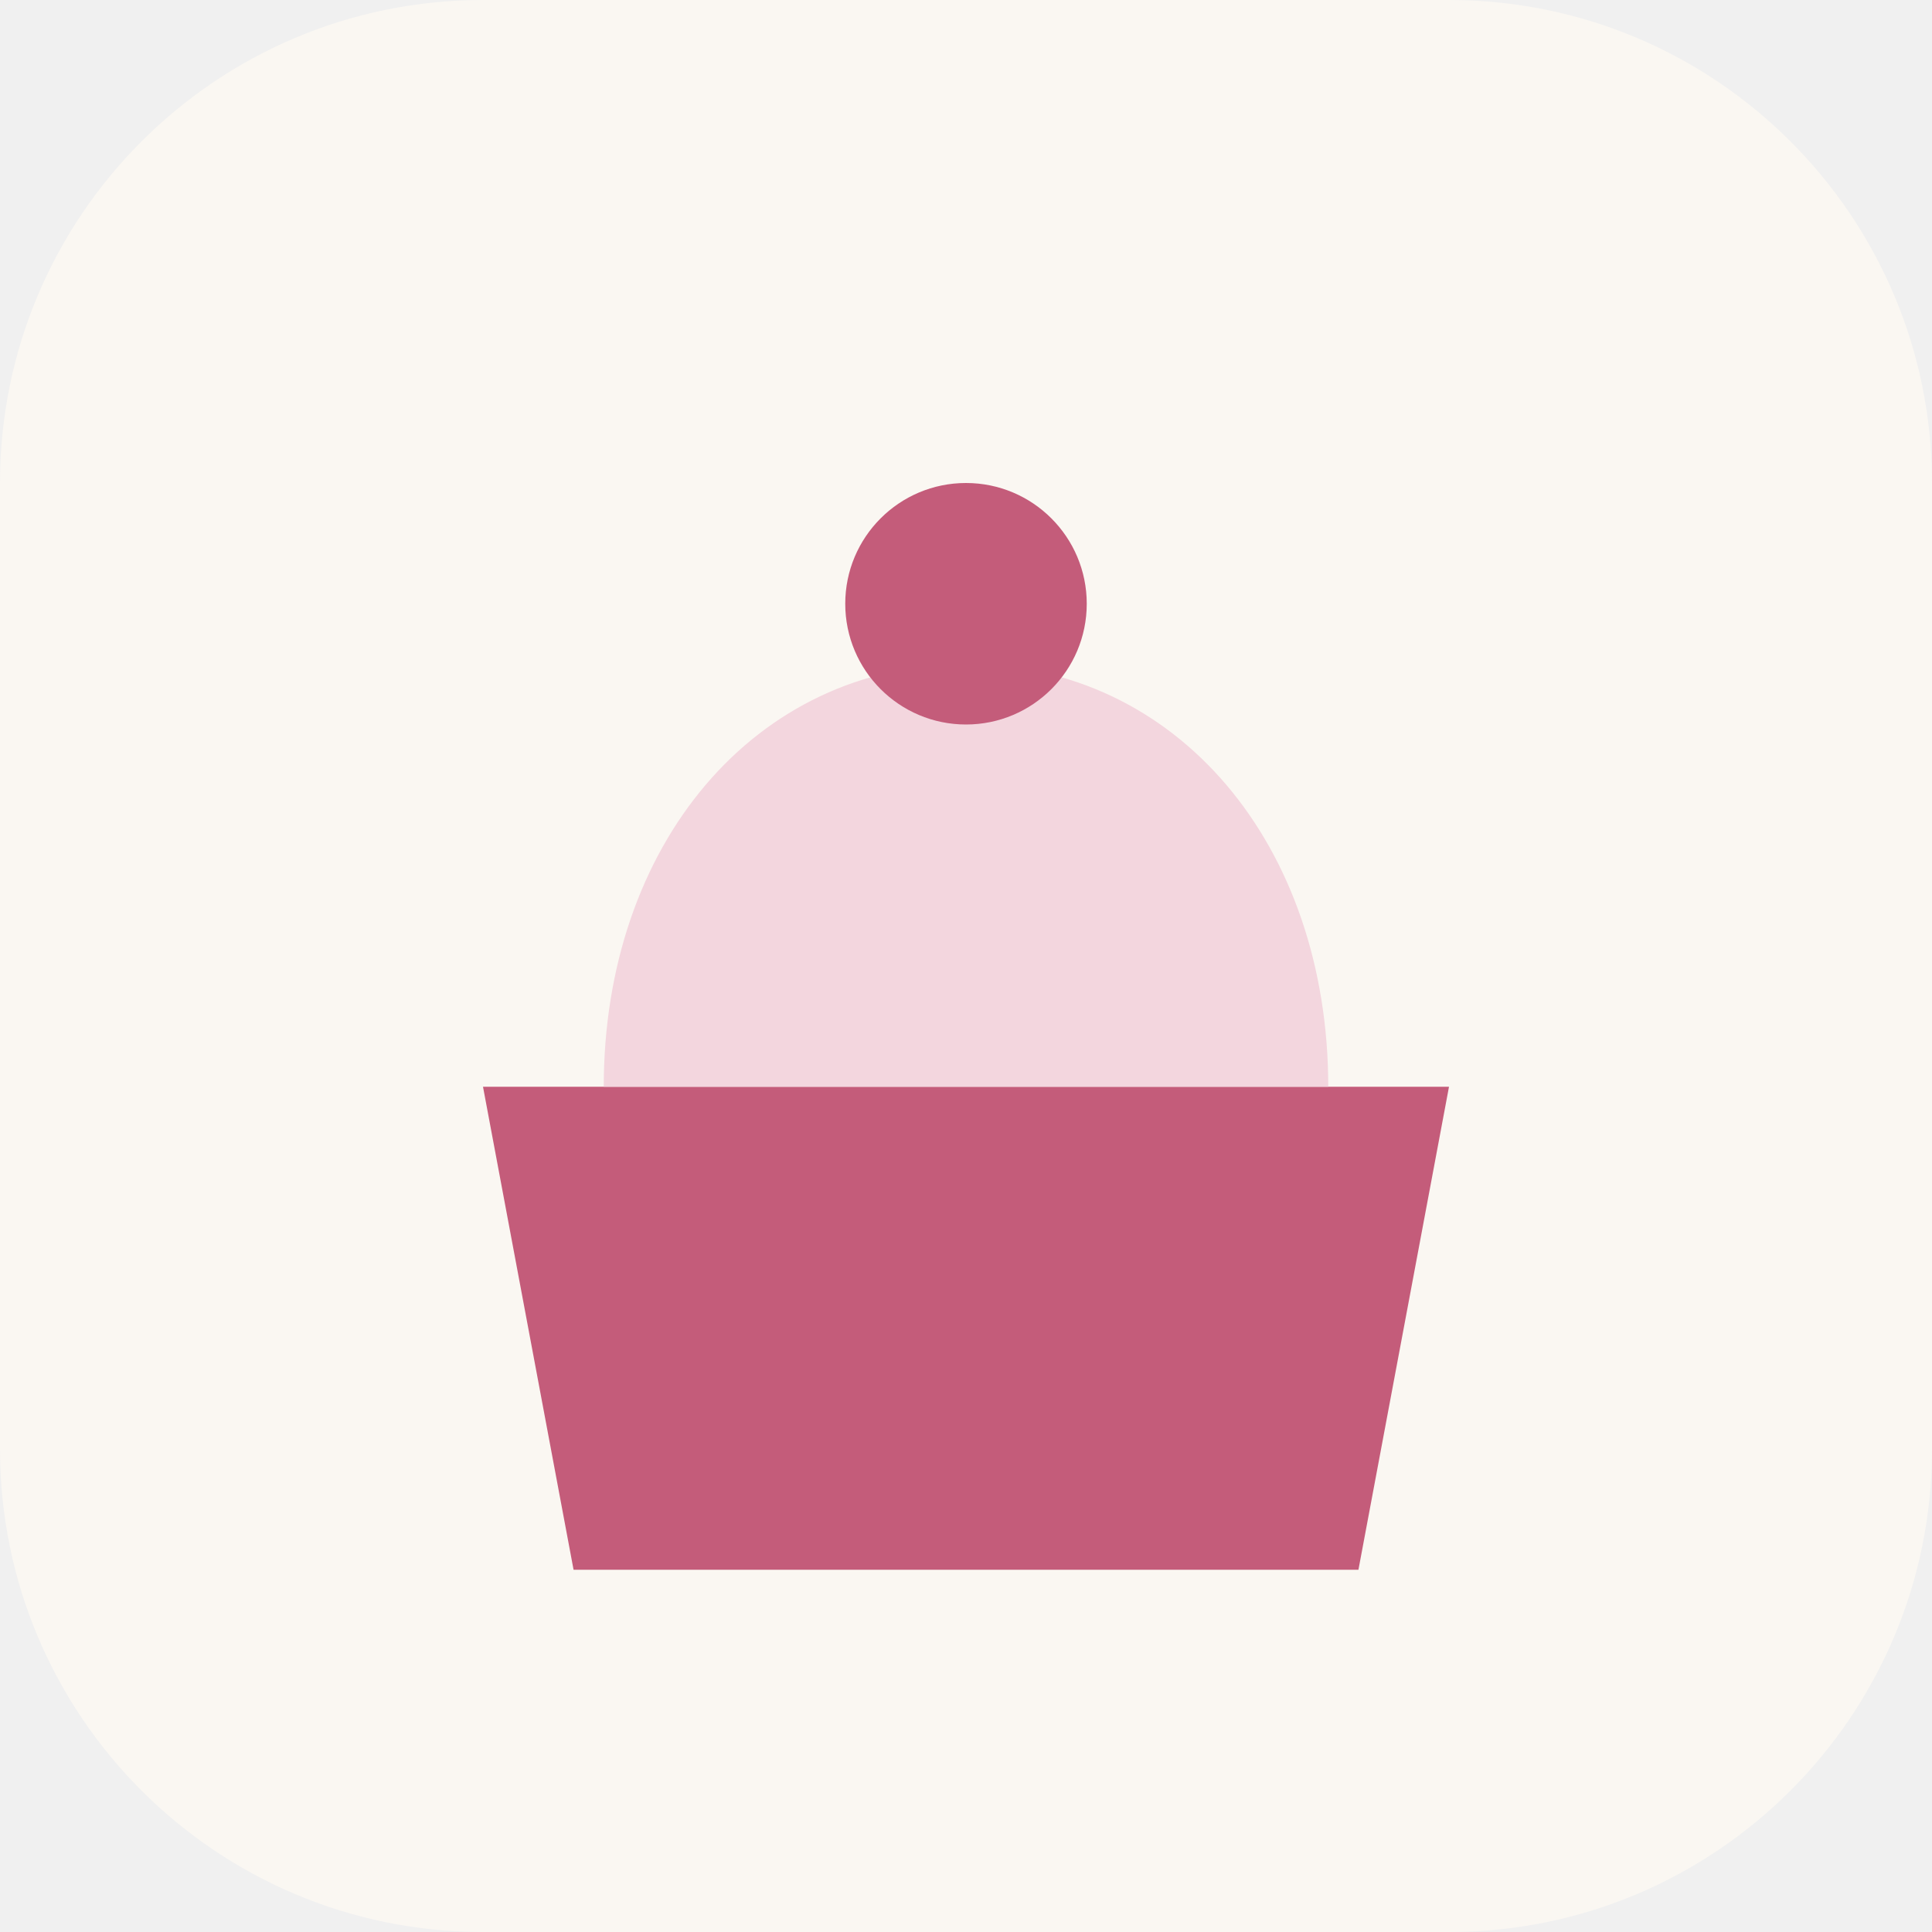
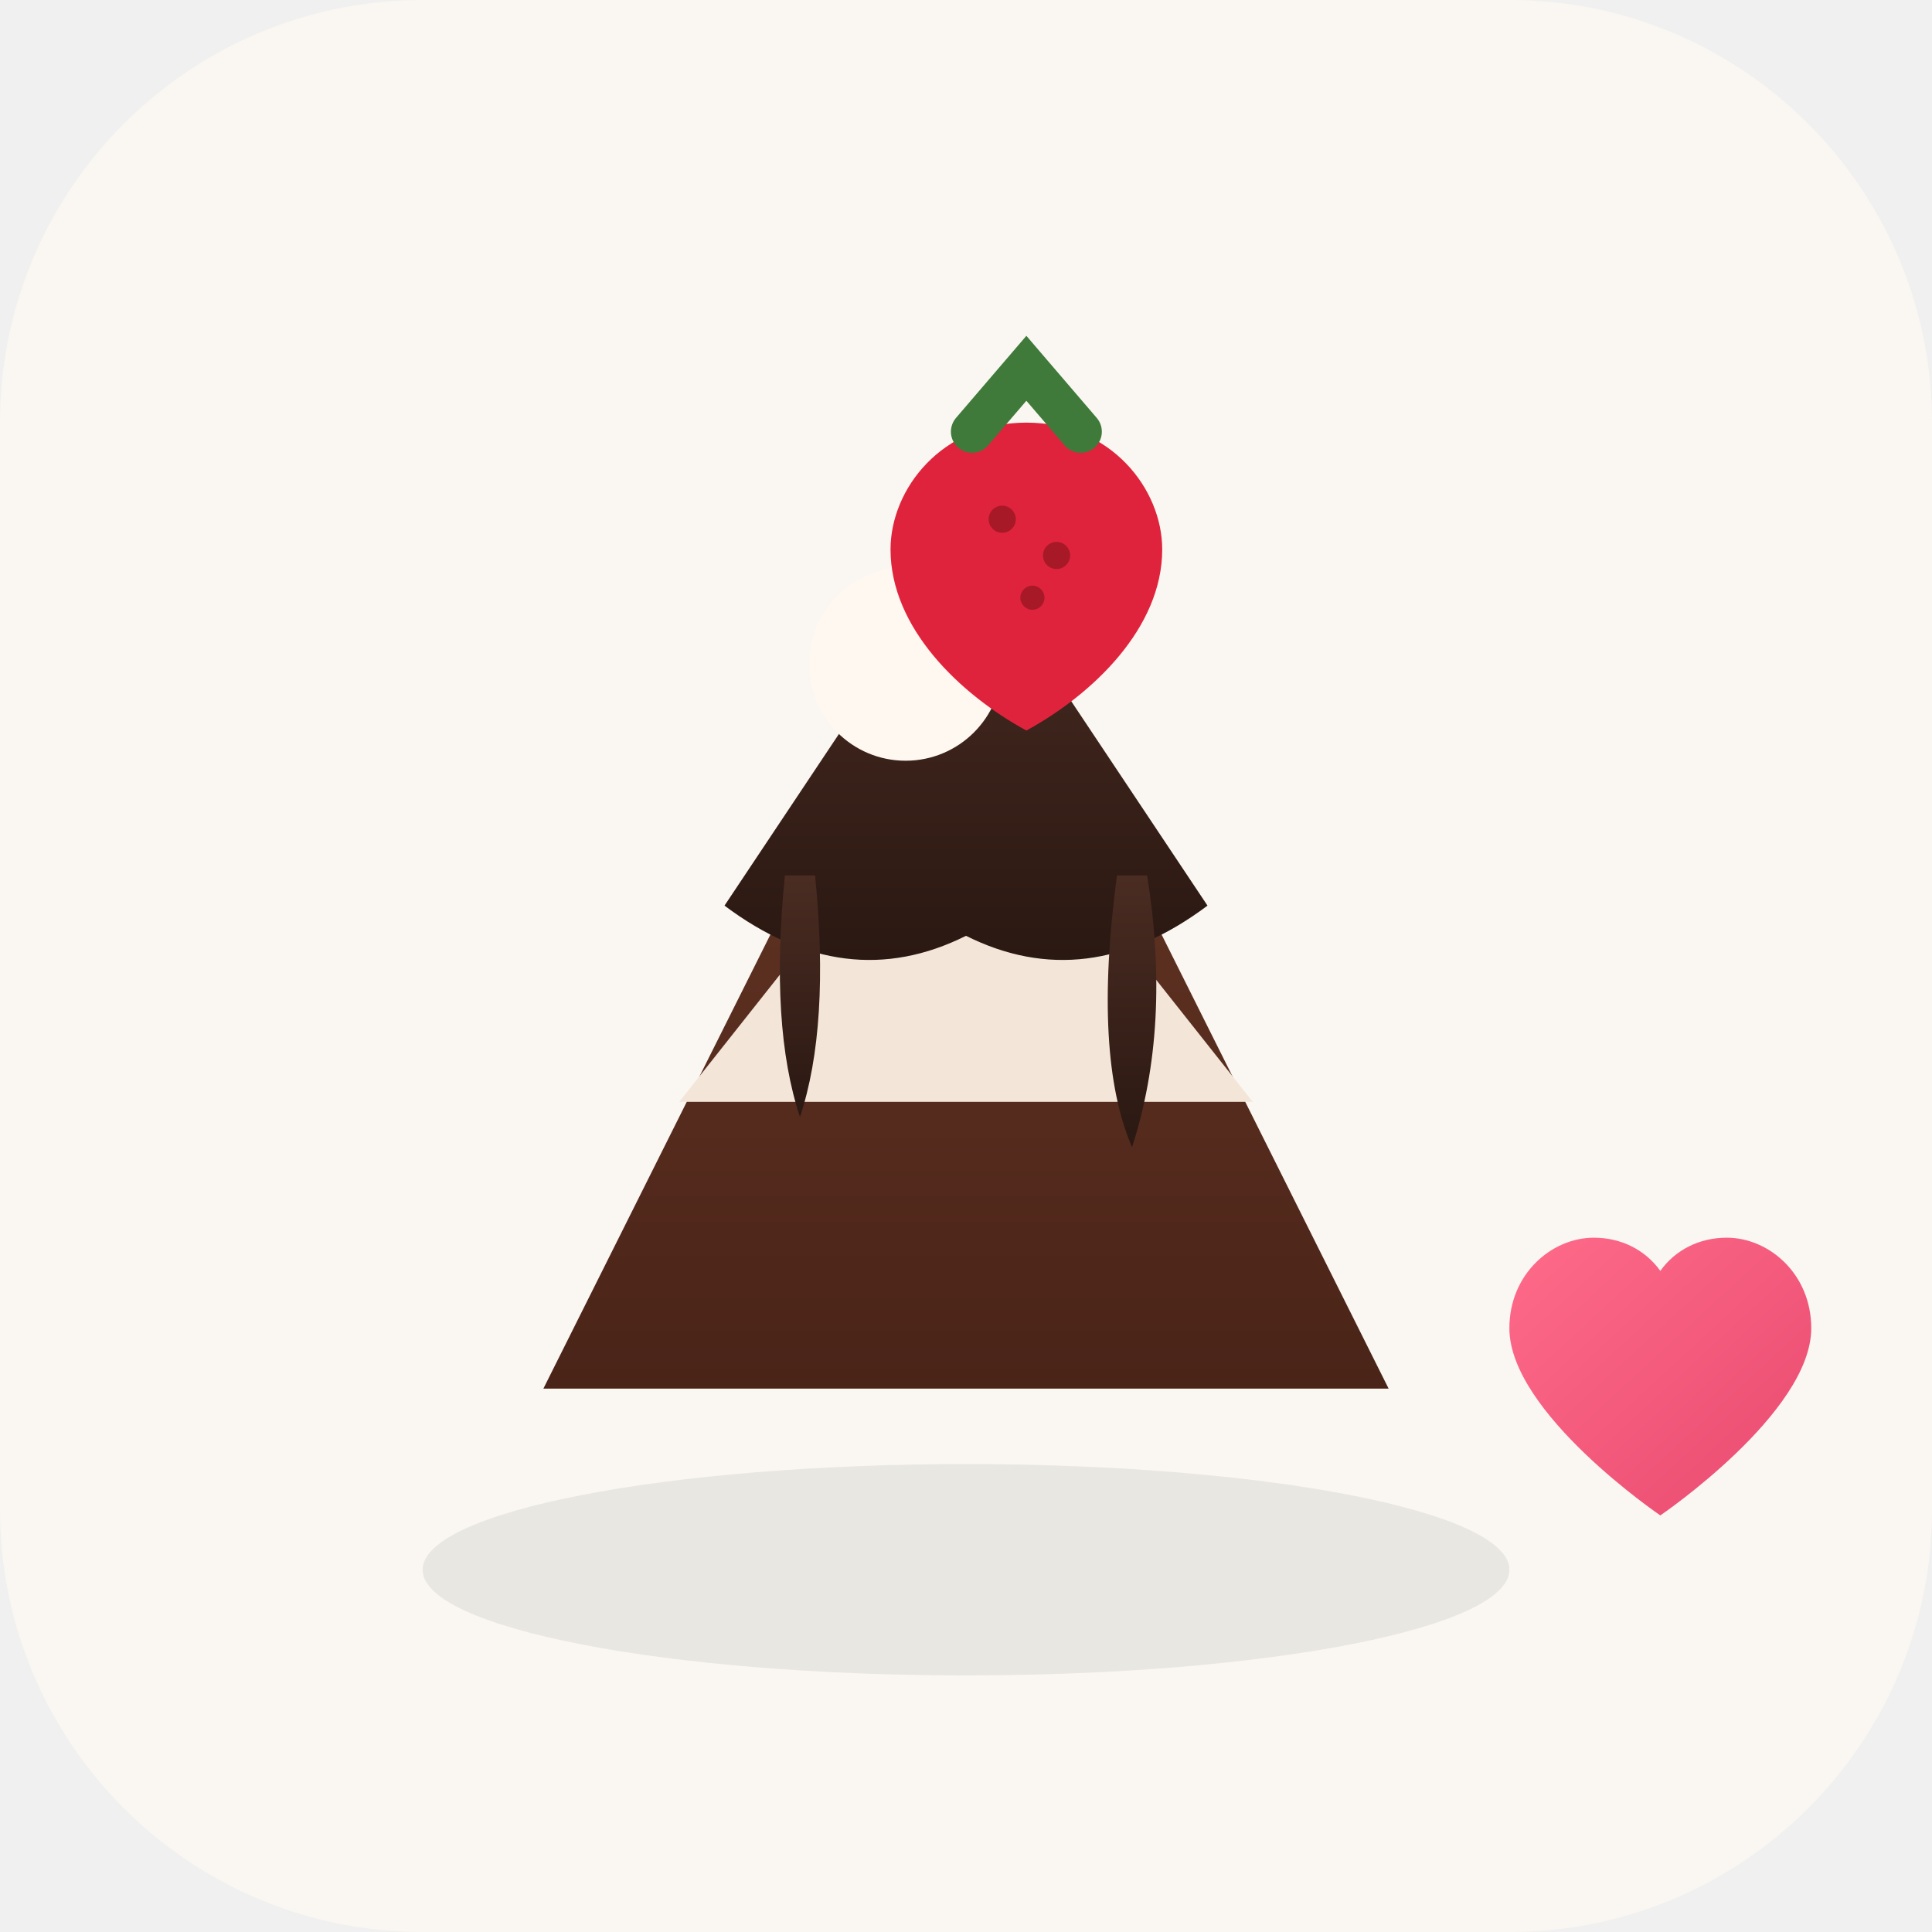
- <svg xmlns="http://www.w3.org/2000/svg" viewBox="0 0 32 32" role="img" aria-label="CakeForYou">
-   <rect width="32" height="32" rx="8" fill="#faf7f2" />
-   <path d="M8 18h16l-1.5 8H9.5L8 18Z" fill="#c45c7a" />
-   <path d="M10 18c0-4 2.5-7 6-7s6 3 6 7" fill="#f3d6de" />
-   <circle cx="16" cy="10" r="2" fill="#c45c7a" />
+ <svg xmlns="http://www.w3.org/2000/svg" viewBox="0 0 64 64" role="img" aria-label="Cake4You">
+   <defs>
+     <linearGradient id="ganache" x1="0" y1="0" x2="0" y2="1">
+       <stop offset="0%" stop-color="#4a2c22" />
+       <stop offset="100%" stop-color="#2a1812" />
+     </linearGradient>
+     <linearGradient id="sponge" x1="0" y1="0" x2="0" y2="1">
+       <stop offset="0%" stop-color="#6b3a28" />
+       <stop offset="100%" stop-color="#4a2418" />
+     </linearGradient>
+     <linearGradient id="pink" x1="0" y1="0" x2="1" y2="1">
+       <stop offset="0%" stop-color="#ff6b8a" />
+       <stop offset="100%" stop-color="#e84a6f" />
+     </linearGradient>
+   </defs>
+   <rect width="64" height="64" rx="14" fill="#FAF7F2" />
+   <ellipse cx="32" cy="52" rx="18" ry="3.5" fill="#2a2320" opacity="0.08" />
+   <path d="M18 46 L32 18 L46 46 Z" fill="url(#sponge)" />
+   <path d="M22.5 36.5 L32 24.5 L41.5 36.5 Z" fill="#f3e6d8" />
+   <path d="M24 30 L32 18 L40 30 Q36 33 32 31 Q28 33 24 30 Z" fill="url(#ganache)" />
+   <path d="M26 29 Q25.5 34 26.5 37 Q27.5 34 27 29 Z" fill="url(#ganache)" />
+   <path d="M37 29 Q36.2 35 37.5 38 Q38.8 34 38 29 Z" fill="url(#ganache)" />
+   <circle cx="30" cy="22" r="3.2" fill="#fff8f0" />
+   <circle cx="33.5" cy="20.5" r="2.4" fill="#fff" />
+   <path d="M34 14 C36.8 14 38.5 16.2 38.5 18.2 C38.5 20.8 36.2 23 34 24.2 C31.8 23 29.5 20.8 29.5 18.2 C29.5 16.2 31.2 14 34 14 Z" fill="#e0233c" />
+   <path d="M32.2 14.3 L34 12.2 L35.8 14.3" fill="none" stroke="#3f7a3a" stroke-width="1.4" stroke-linecap="round" />
+   <circle cx="33.2" cy="17.2" r="0.45" fill="#7a1018" opacity="0.55" />
+   <circle cx="35" cy="18.4" r="0.45" fill="#7a1018" opacity="0.55" />
+   <circle cx="34.2" cy="19.8" r="0.4" fill="#7a1018" opacity="0.55" />
+   <path d="M50 44 C50 42.2 51.4 41 52.8 41 C53.7 41 54.5 41.4 55 42.1 C55.5 41.4 56.3 41 57.2 41 C58.6 41 60 42.2 60 44 C60 46.8 55 50.2 55 50.2 C55 50.2 50 46.8 50 44 Z" fill="url(#pink)" />
</svg>
